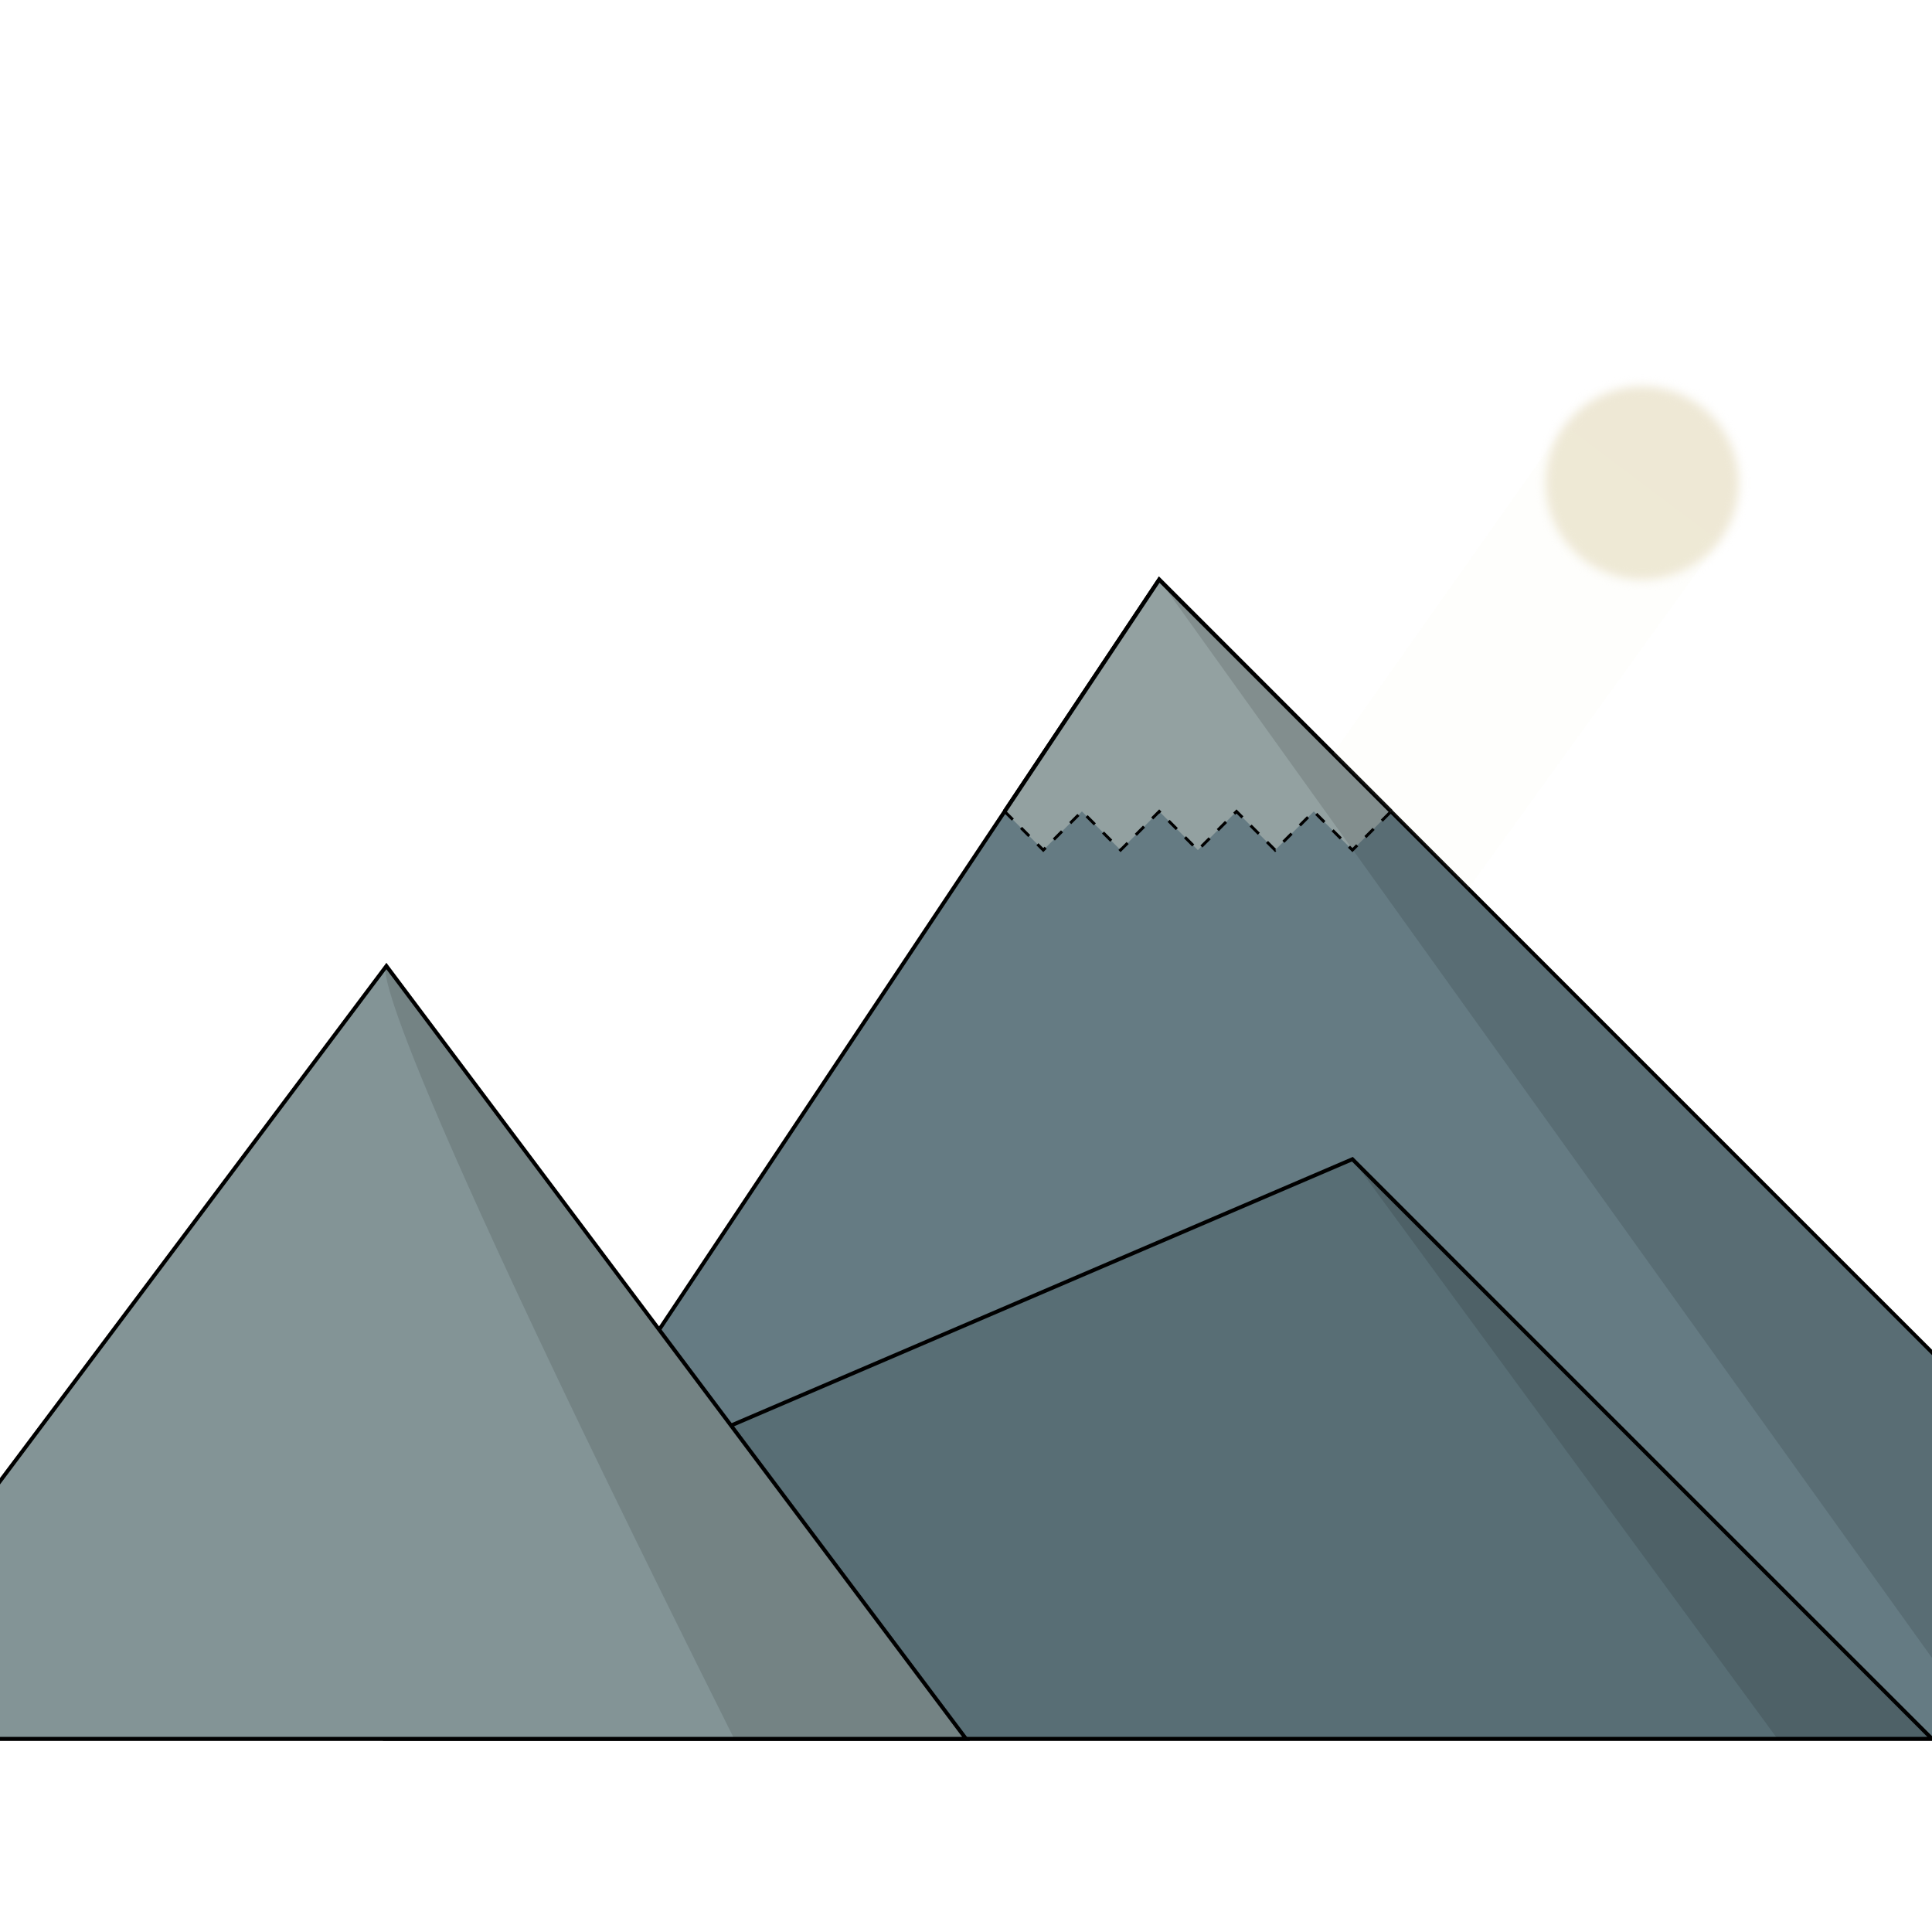
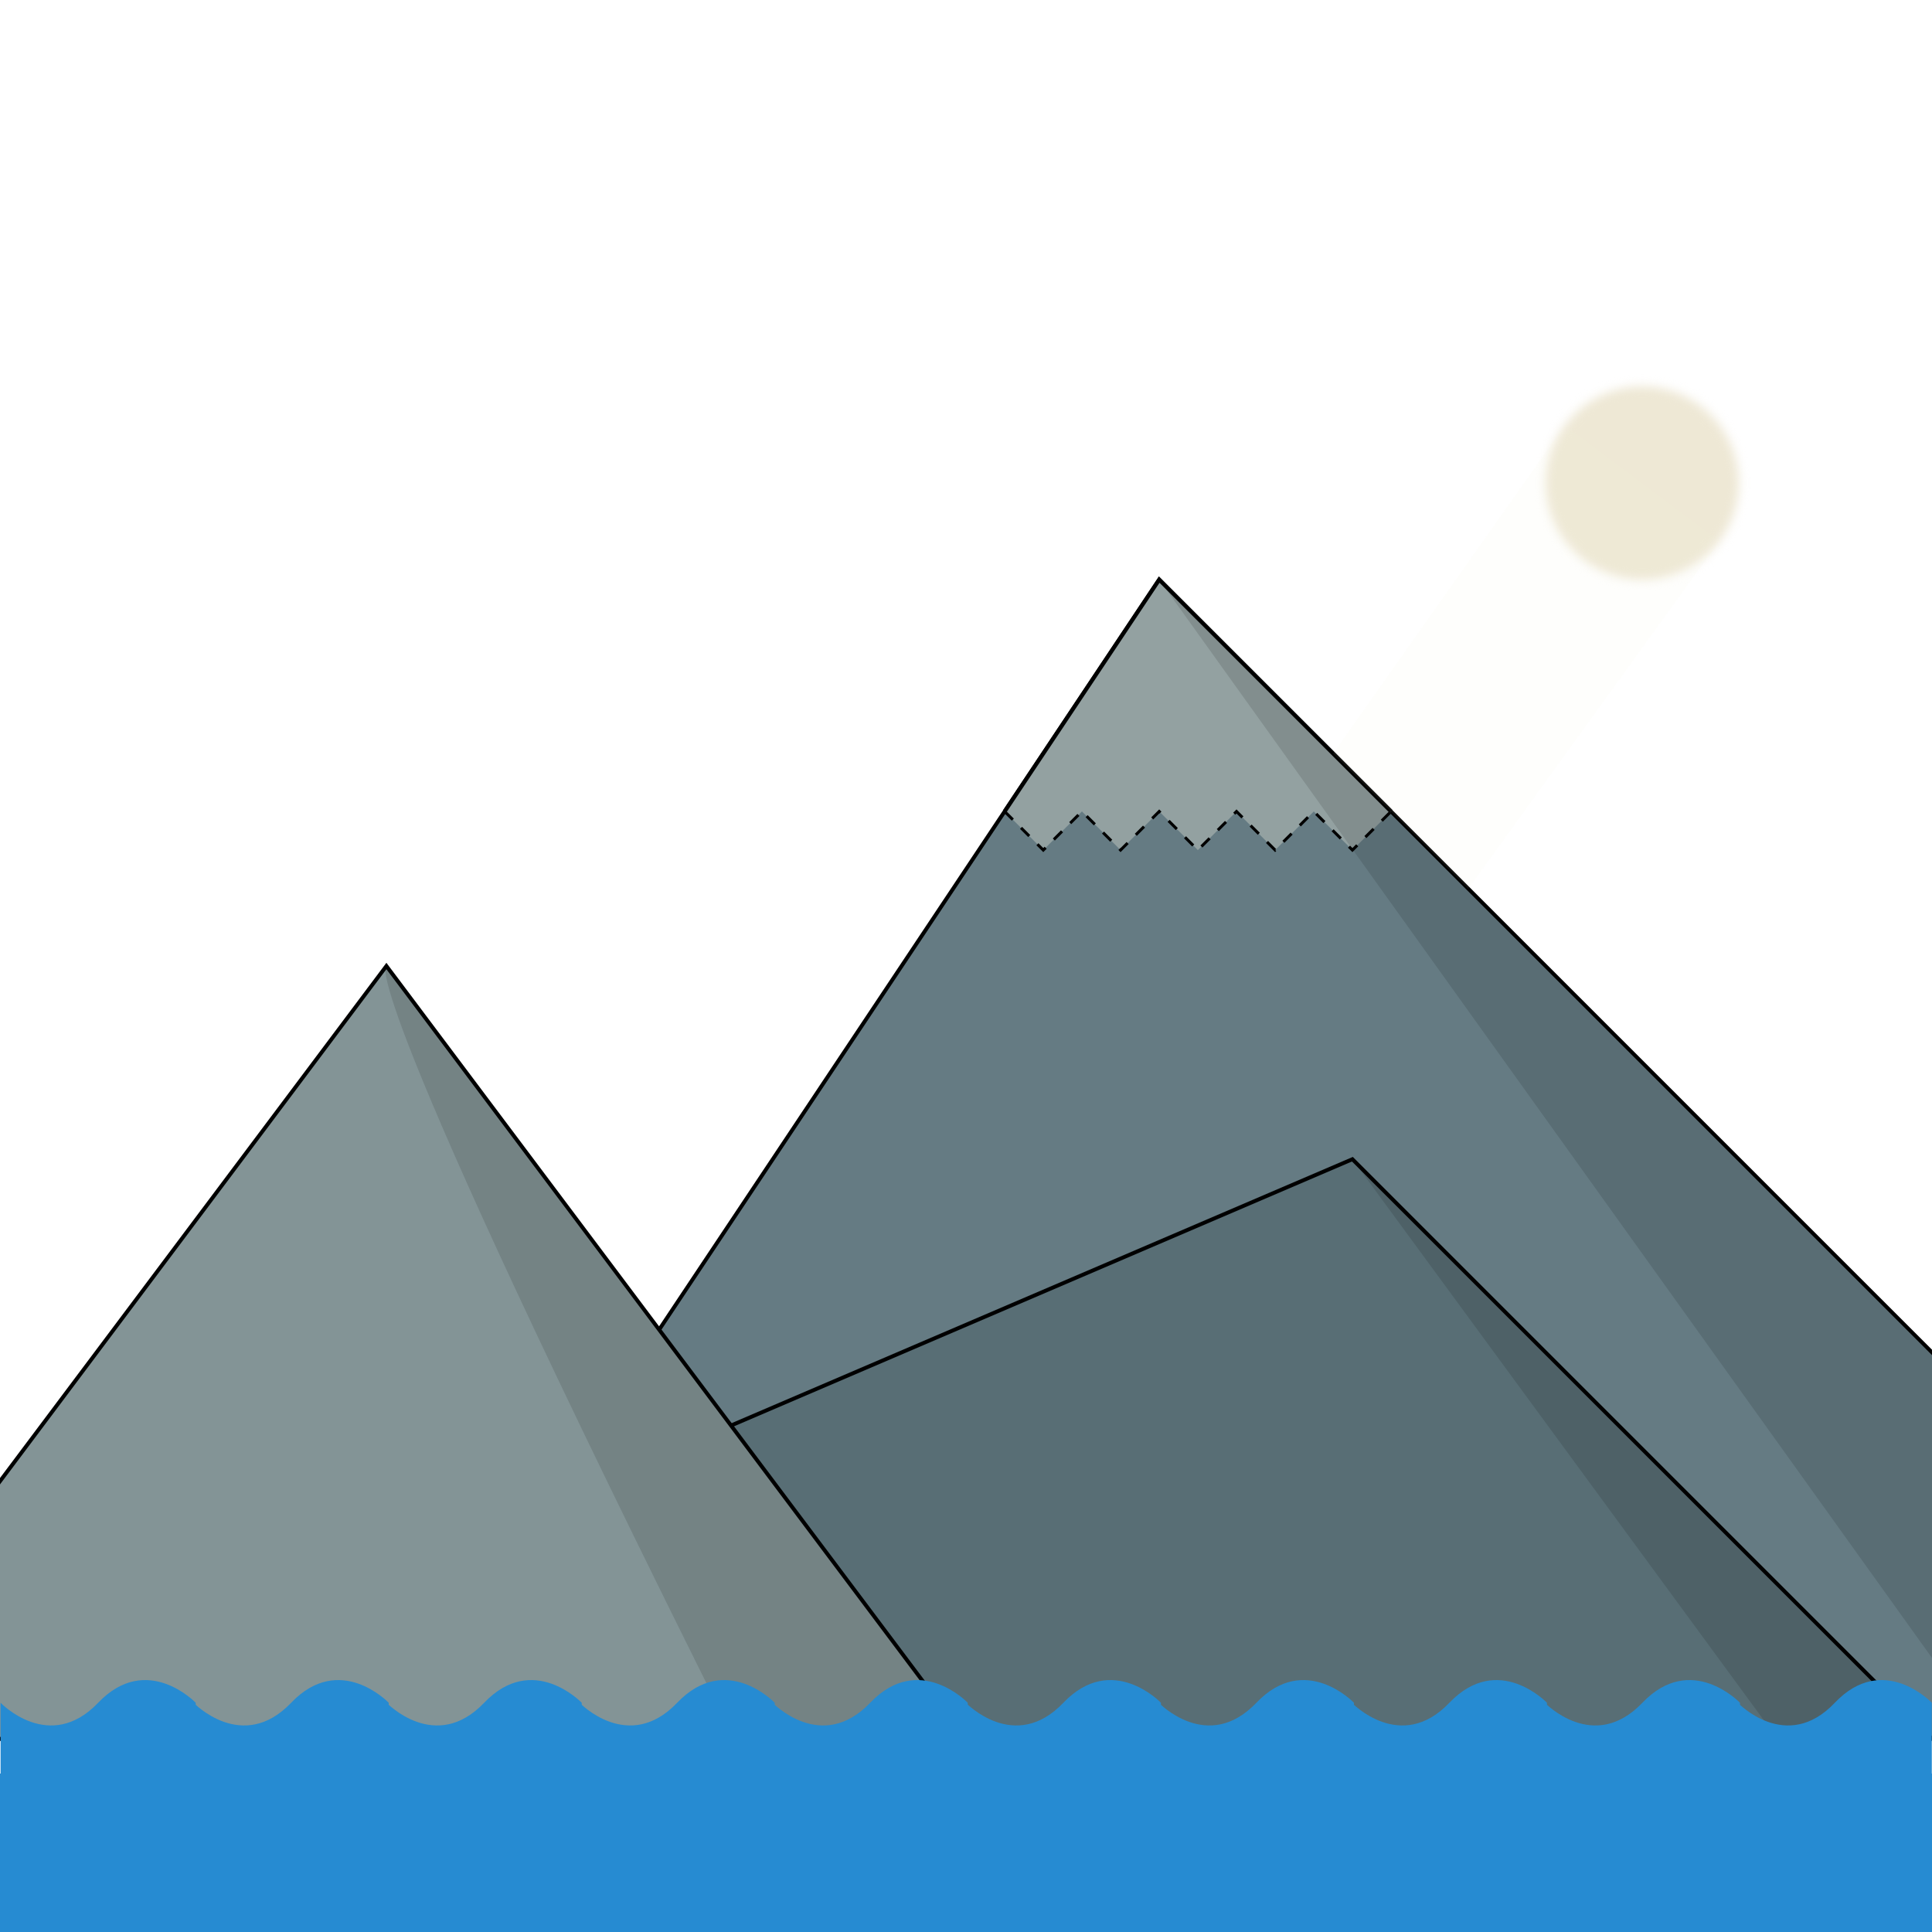
<svg xmlns="http://www.w3.org/2000/svg" width="1000" height="1000" viewBox="0 0 264.583 264.583" version="1.1" id="svg8">
  <defs id="defs2">
    <filter style="color-interpolation-filters:sRGB" id="filter4661" x="-0.06" width="1.12" y="-0.06" height="1.12">
      <feGaussianBlur stdDeviation="0.661" id="feGaussianBlur4663" />
    </filter>
  </defs>
  <g id="layer1" transform="translate(0,-32.41661)">
    <path style="fill:#657b83;fill-opacity:1;stroke:#000000;stroke-width:0.529;stroke-linecap:butt;stroke-linejoin:miter;stroke-miterlimit:4;stroke-dasharray:none;stroke-opacity:1" d="M 52.917,270.542 158.75,111.792 317.5,270.542 Z" id="path4534" />
    <path style="fill:#586e75;fill-opacity:1;stroke:#000000;stroke-width:0.529;stroke-linecap:butt;stroke-linejoin:miter;stroke-miterlimit:4;stroke-dasharray:none;stroke-opacity:1" d="M 1.0000039e-6,270.542 185.208,191.167 l 79.375,79.375 z" id="path4522" />
    <path style="fill:#839496;fill-opacity:1;stroke:#000000;stroke-width:0.529;stroke-linecap:butt;stroke-linejoin:miter;stroke-miterlimit:4;stroke-dasharray:none;stroke-opacity:1" d="M -26.458,270.542 52.917,164.708 132.292,270.542 Z" id="path4528" />
    <g id="g4549">
      <path id="path4536" d="m 158.75,111.792 -21.167,31.75 5.292,5.292 5.292,-5.292 5.292,5.292 5.292,-5.292 5.292,5.292 5.292,-5.292 5.292,5.292 5.292,-5.292 5.292,5.292 5.292,-5.292 z" style="fill:#93a1a1;stroke:none;stroke-width:0.529;stroke-linecap:butt;stroke-linejoin:miter;stroke-opacity:1;fill-opacity:1;stroke-miterlimit:4;stroke-dasharray:2.117, 2.117;stroke-dashoffset:0" />
      <path id="path4538" d="m 137.583,143.542 5.292,5.292 5.292,-5.292 5.292,5.292 5.292,-5.292 5.292,5.292 5.292,-5.292 5.292,5.292 5.292,-5.292 5.292,5.292 5.292,-5.292" style="fill:none;stroke:#000000;stroke-width:0.397;stroke-linecap:butt;stroke-linejoin:miter;stroke-opacity:1;stroke-miterlimit:4;stroke-dasharray:1.588,1.588;stroke-dashoffset:0" />
      <path id="path4544" d="m 137.583,143.542 21.167,-31.75 31.75,31.75" style="fill:none;stroke:#000000;stroke-width:0.556;stroke-linecap:butt;stroke-linejoin:miter;stroke-opacity:1;stroke-miterlimit:4;stroke-dasharray:none" />
    </g>
    <path style="fill:#000000;fill-opacity:0.118;stroke:none;stroke-width:0.265px;stroke-linecap:butt;stroke-linejoin:miter;stroke-opacity:1" d="M 52.917,164.708 132.292,270.542 v 0 l -31.75,10e-6 C 47.625,164.708 52.917,164.708 52.917,164.708 Z" id="path4551" />
    <path style="fill:#000000;fill-opacity:0.118;stroke:none;stroke-width:0.265px;stroke-linecap:butt;stroke-linejoin:miter;stroke-opacity:0.118" d="m 185.208,191.167 79.375,79.375 -21.167,10e-6 z" id="path4553" />
    <path style="fill:#000000;fill-opacity:0.118;stroke:none;stroke-width:0.265px;stroke-linecap:butt;stroke-linejoin:miter;stroke-opacity:1" d="m 158.75,111.792 158.75,158.75 -44.979,10e-6 z" id="path4555" />
    <circle style="fill:#eee8d5;fill-opacity:1;stroke:none;stroke-width:0.556;stroke-miterlimit:4;stroke-dasharray:none;stroke-dashoffset:0;stroke-opacity:0.118;filter:url(#filter4661);opacity:1" id="path4563" cx="224.896" cy="98.562" r="13.229" />
    <path style="fill:#eee8d5;stroke:none;stroke-width:0.265px;stroke-linecap:butt;stroke-linejoin:miter;stroke-opacity:1;fill-opacity:0.078" d="m 214.312,90.625 -31.75,44.979 18.521,18.521 34.396,-47.625 z" id="path4567" />
+     <path style="fill:#268bd2;fill-opacity:1;stroke:none;stroke-width:0.117px;stroke-linecap:butt;stroke-linejoin:miter;stroke-opacity:1" d="m 0.079,265.607 c 0,0 6.681,6.994 13.361,0 6.681,-6.994 13.361,0 13.361,0 v 10.226 H 0.079 Z" id="path920" />
+     <path style="fill:#268bd2;fill-opacity:1;stroke:none;stroke-width:0.117px;stroke-linecap:butt;stroke-linejoin:miter;stroke-opacity:1" d="m 26.511,265.607 c 0,0 6.681,6.994 13.361,0 6.681,-6.994 13.361,0 13.361,0 v 10.226 H 26.511 Z" id="path920-3" />
+     <path style="fill:#268bd2;fill-opacity:1;stroke:none;stroke-width:0.117px;stroke-linecap:butt;stroke-linejoin:miter;stroke-opacity:1" d="m 52.943,265.607 c 0,0 6.681,6.994 13.361,0 6.681,-6.994 13.361,0 13.361,0 v 10.226 H 52.943 Z" id="path920-6" />
+     <path style="fill:#268bd2;fill-opacity:1;stroke:none;stroke-width:0.117px;stroke-linecap:butt;stroke-linejoin:miter;stroke-opacity:1" d="m 79.375,265.607 c 0,0 6.681,6.994 13.361,0 6.681,-6.994 13.361,0 13.361,0 v 10.226 H 79.375 Z" id="path920-3-2" />
+     <path style="fill:#268bd2;fill-opacity:1;stroke:none;stroke-width:0.117px;stroke-linecap:butt;stroke-linejoin:miter;stroke-opacity:1" d="m 105.807,265.607 c 0,0 6.681,6.994 13.361,0 6.681,-6.994 13.361,0 13.361,0 v 10.226 h -26.723 z" id="path920-6-3" />
+     <rect style="opacity:1;fill:#268bd2;fill-opacity:1;stroke:none;stroke-width:0.65;stroke-miterlimit:4;stroke-dasharray:none;stroke-dashoffset:0;stroke-opacity:1" id="rect1024" width="264.583" height="21.701" x="0" y="275.299" />
+     <path style="fill:#268bd2;fill-opacity:1;stroke:none;stroke-width:0.117px;stroke-linecap:butt;stroke-linejoin:miter;stroke-opacity:1" d="m 132.265,265.607 c 0,0 6.681,6.994 13.361,0 6.681,-6.994 13.361,0 13.361,0 v 10.226 h -26.723 z" id="path920-4" />
+     <path style="fill:#268bd2;fill-opacity:1;stroke:none;stroke-width:0.117px;stroke-linecap:butt;stroke-linejoin:miter;stroke-opacity:1" d="m 158.697,265.607 c 0,0 6.681,6.994 13.361,0 6.681,-6.994 13.361,0 13.361,0 v 10.226 h -26.723 z" id="path920-3-8" />
+     <path style="fill:#268bd2;fill-opacity:1;stroke:none;stroke-width:0.117px;stroke-linecap:butt;stroke-linejoin:miter;stroke-opacity:1" d="m 185.129,265.607 c 0,0 6.681,6.994 13.361,0 6.681,-6.994 13.361,0 13.361,0 v 10.226 h -26.723 z" id="path920-6-0" />
+     <path style="fill:#268bd2;fill-opacity:1;stroke:none;stroke-width:0.117px;stroke-linecap:butt;stroke-linejoin:miter;stroke-opacity:1" d="m 211.561,265.607 c 0,0 6.681,6.994 13.361,0 6.681,-6.994 13.361,0 13.361,0 v 10.226 h -26.723 z" id="path920-3-2-6" />
+     <path style="fill:#268bd2;fill-opacity:1;stroke:none;stroke-width:0.117px;stroke-linecap:butt;stroke-linejoin:miter;stroke-opacity:1" d="m 237.993,265.607 c 0,0 6.641,6.994 13.282,0 6.641,-6.994 13.282,0 13.282,0 v 10.226 h -26.564 z" id="path920-6-3-6" />
  </g>
</svg>
